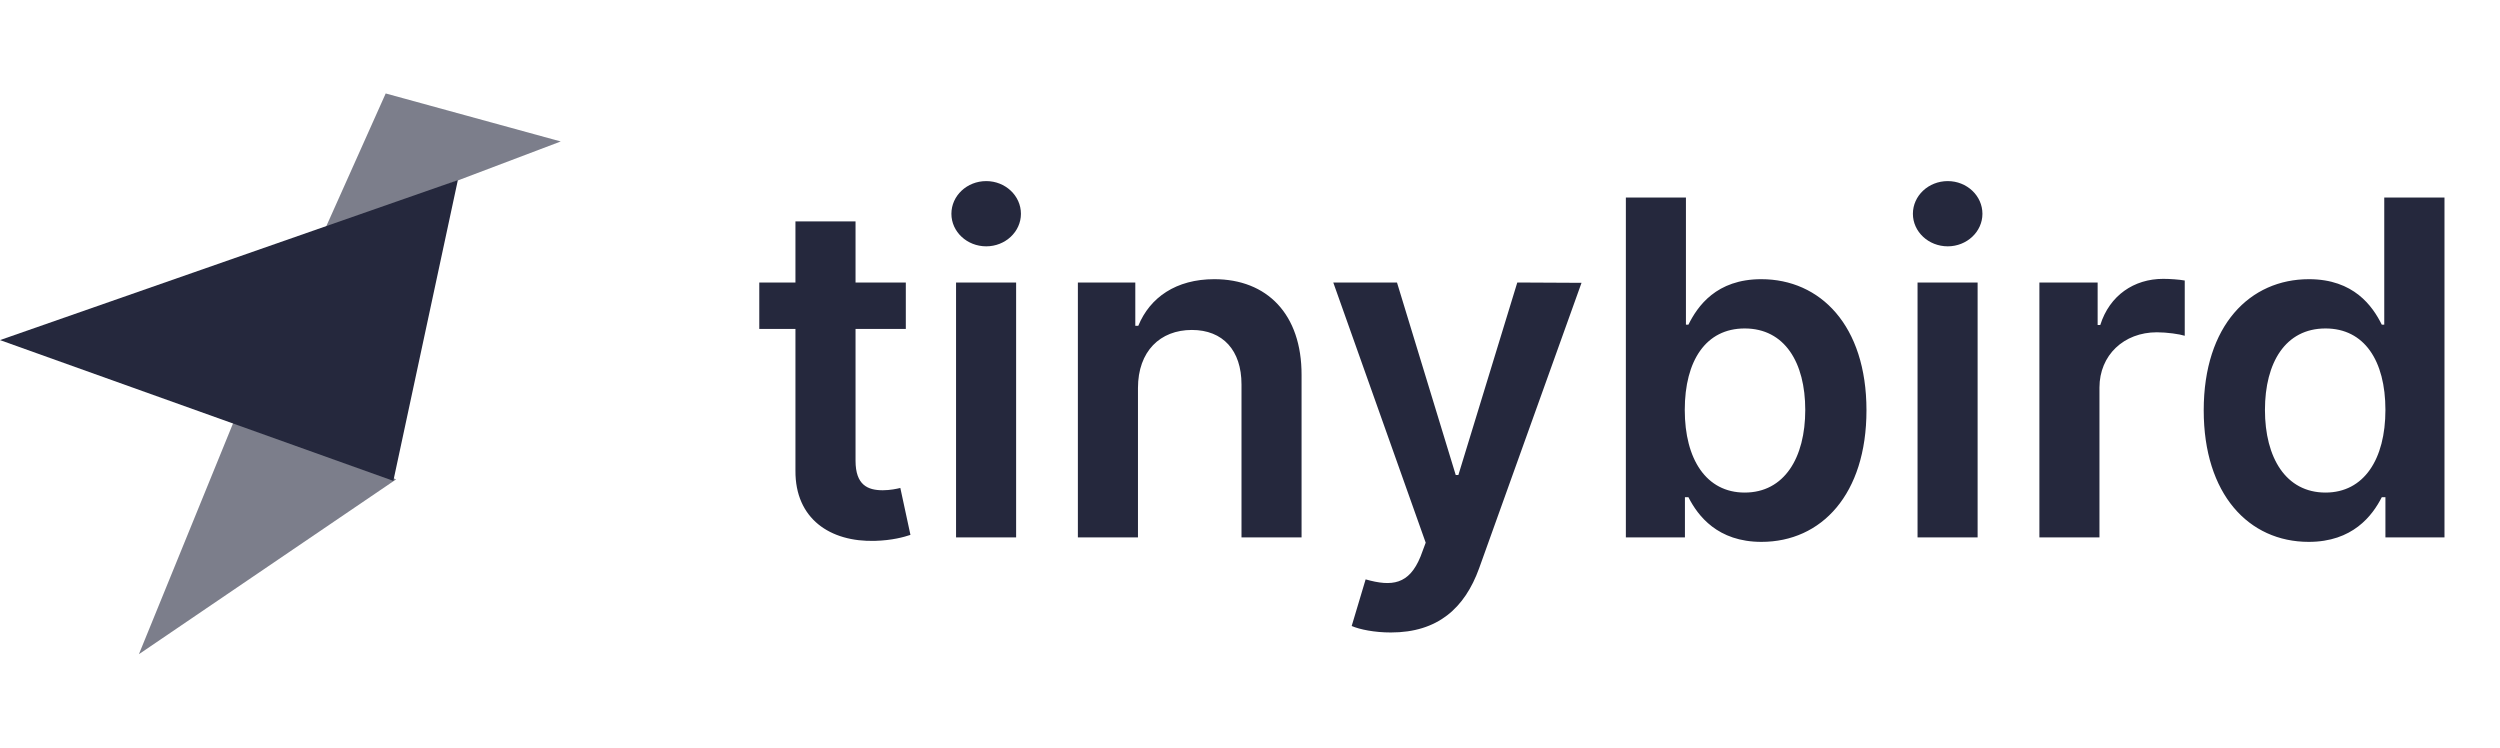
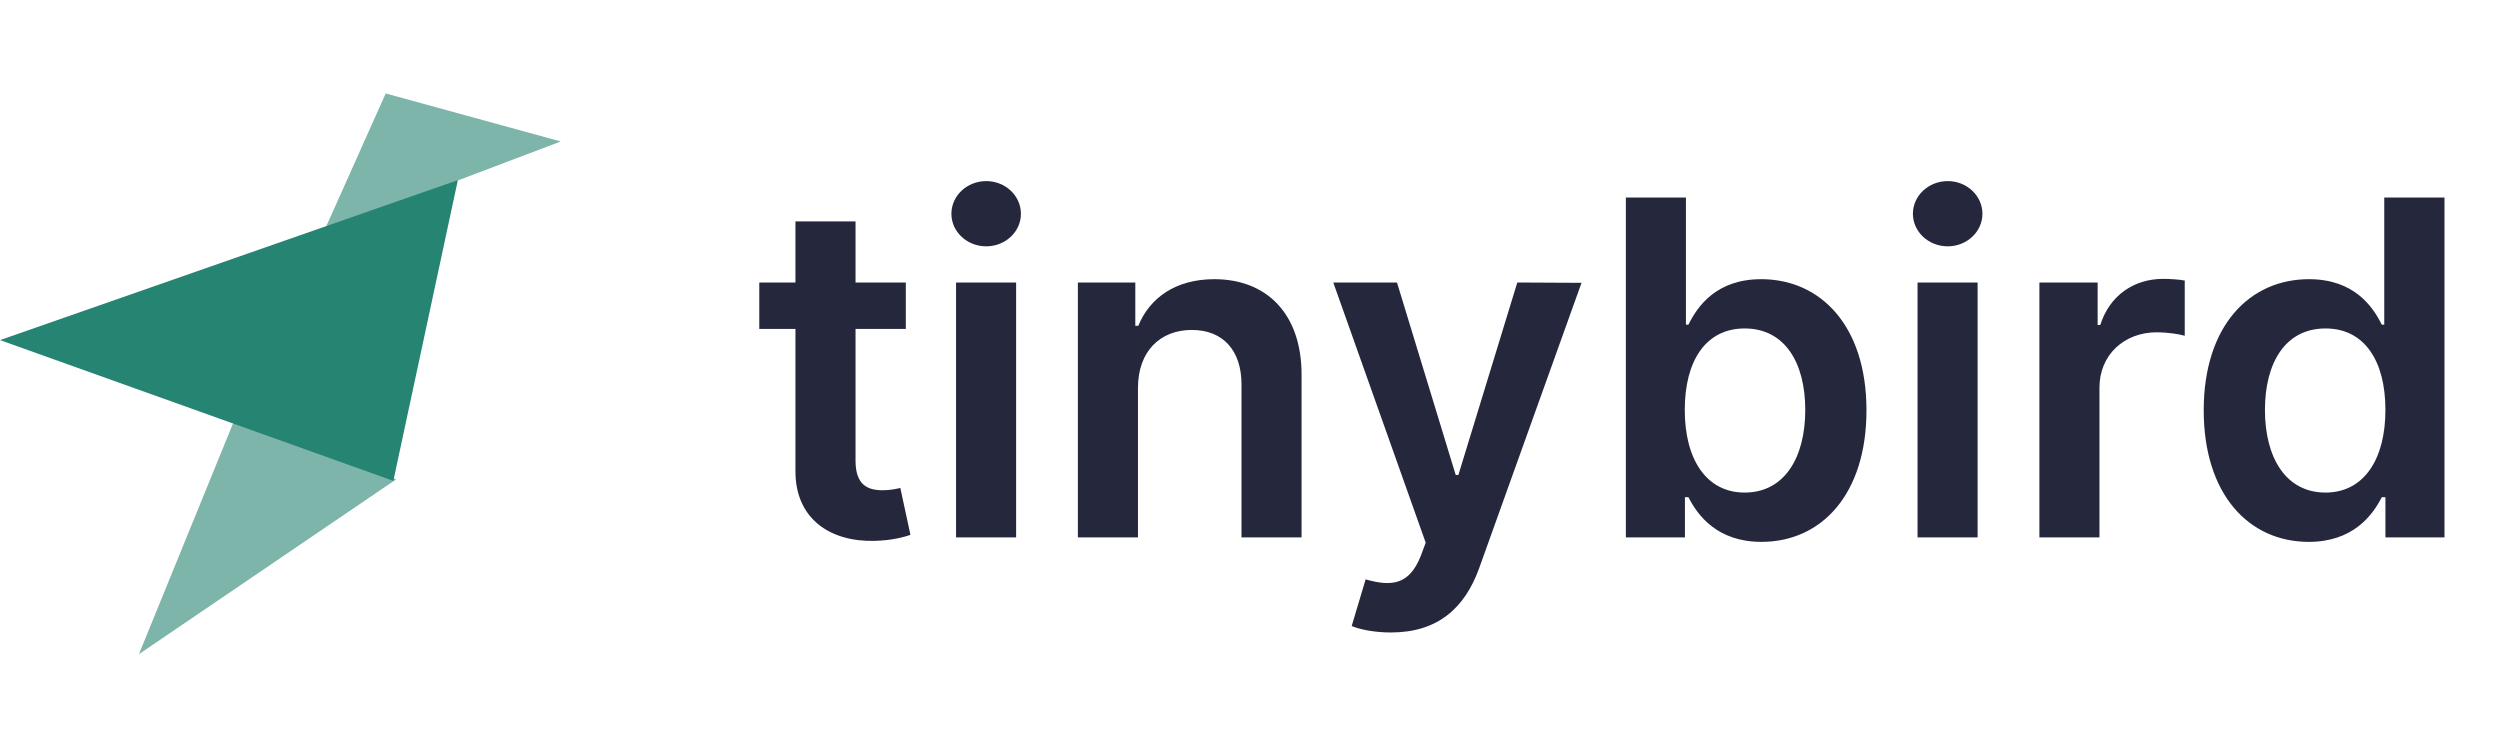
<svg xmlns="http://www.w3.org/2000/svg" width="107" height="32" viewBox="0 0 107 32" fill="none">
  <path d="M38.769 12.091H36.617V9.477H34.045V12.091H32.497V14.079H34.045V20.145C34.031 22.197 35.523 23.206 37.455 23.149C38.186 23.128 38.69 22.986 38.967 22.893L38.534 20.884C38.392 20.919 38.101 20.983 37.781 20.983C37.135 20.983 36.617 20.756 36.617 19.719V14.079H38.769V12.091ZM40.919 23H43.49V12.091H40.919V23ZM42.211 10.543C43.028 10.543 43.696 9.918 43.696 9.151C43.696 8.376 43.028 7.751 42.211 7.751C41.387 7.751 40.72 8.376 40.72 9.151C40.72 9.918 41.387 10.543 42.211 10.543ZM48.705 16.608C48.705 15.031 49.656 14.122 51.013 14.122C52.341 14.122 53.136 14.996 53.136 16.452V23H55.707V16.054C55.715 13.44 54.223 11.949 51.972 11.949C50.338 11.949 49.216 12.73 48.719 13.945H48.591V12.091H46.133V23H48.705V16.608ZM59.528 27.07C61.531 27.07 62.689 26.033 63.307 24.321L67.689 12.105L64.94 12.091L62.419 20.329H62.305L59.791 12.091H57.064L61.02 23.227L60.8 23.817C60.31 25.024 59.571 25.116 58.449 24.797L57.852 26.793C58.2 26.942 58.825 27.07 59.528 27.07ZM69.587 23H72.115V21.281H72.265C72.669 22.077 73.515 23.192 75.39 23.192C77.961 23.192 79.885 21.153 79.885 17.56C79.885 13.923 77.904 11.949 75.382 11.949C73.458 11.949 72.655 13.107 72.265 13.895H72.158V8.455H69.587V23ZM72.108 17.546C72.108 15.429 73.017 14.058 74.672 14.058C76.384 14.058 77.265 15.514 77.265 17.546C77.265 19.591 76.37 21.082 74.672 21.082C73.032 21.082 72.108 19.662 72.108 17.546ZM82.071 23H84.642V12.091H82.071V23ZM83.364 10.543C84.18 10.543 84.848 9.918 84.848 9.151C84.848 8.376 84.18 7.751 83.364 7.751C82.54 7.751 81.872 8.376 81.872 9.151C81.872 9.918 82.54 10.543 83.364 10.543ZM87.286 23H89.857V16.587C89.857 15.202 90.901 14.222 92.314 14.222C92.748 14.222 93.287 14.3 93.507 14.371V12.006C93.273 11.963 92.868 11.935 92.584 11.935C91.334 11.935 90.29 12.645 89.892 13.909H89.779V12.091H87.286V23ZM98.815 23.192C100.69 23.192 101.535 22.077 101.94 21.281H102.096V23H104.624V8.455H102.046V13.895H101.94C101.549 13.107 100.746 11.949 98.822 11.949C96.3 11.949 94.319 13.923 94.319 17.56C94.319 21.153 96.244 23.192 98.815 23.192ZM99.532 21.082C97.835 21.082 96.94 19.591 96.94 17.546C96.94 15.514 97.82 14.058 99.532 14.058C101.187 14.058 102.096 15.429 102.096 17.546C102.096 19.662 101.173 21.082 99.532 21.082Z" fill="#25283D" />
-   <path opacity="0.6" d="M24 6.055L16.508 4L13.872 9.891L24 6.055Z" fill="#25283D" />
-   <path opacity="0.6" d="M16.954 20.517L10.126 17.746L5.945 28L16.954 20.517Z" fill="#25283D" />
-   <path d="M0 14.556L16.835 20.581L19.596 7.709L0 14.556Z" fill="#25283D" />
+   <path opacity="0.6" d="M24 6.055L16.508 4L13.872 9.891L24 6.055Z" fill="#268472" />
+   <path opacity="0.6" d="M16.954 20.517L10.126 17.746L5.945 28L16.954 20.517Z" fill="#268472" />
+   <path d="M0 14.556L16.835 20.581L19.596 7.709L0 14.556Z" fill="#268472" />
</svg>
